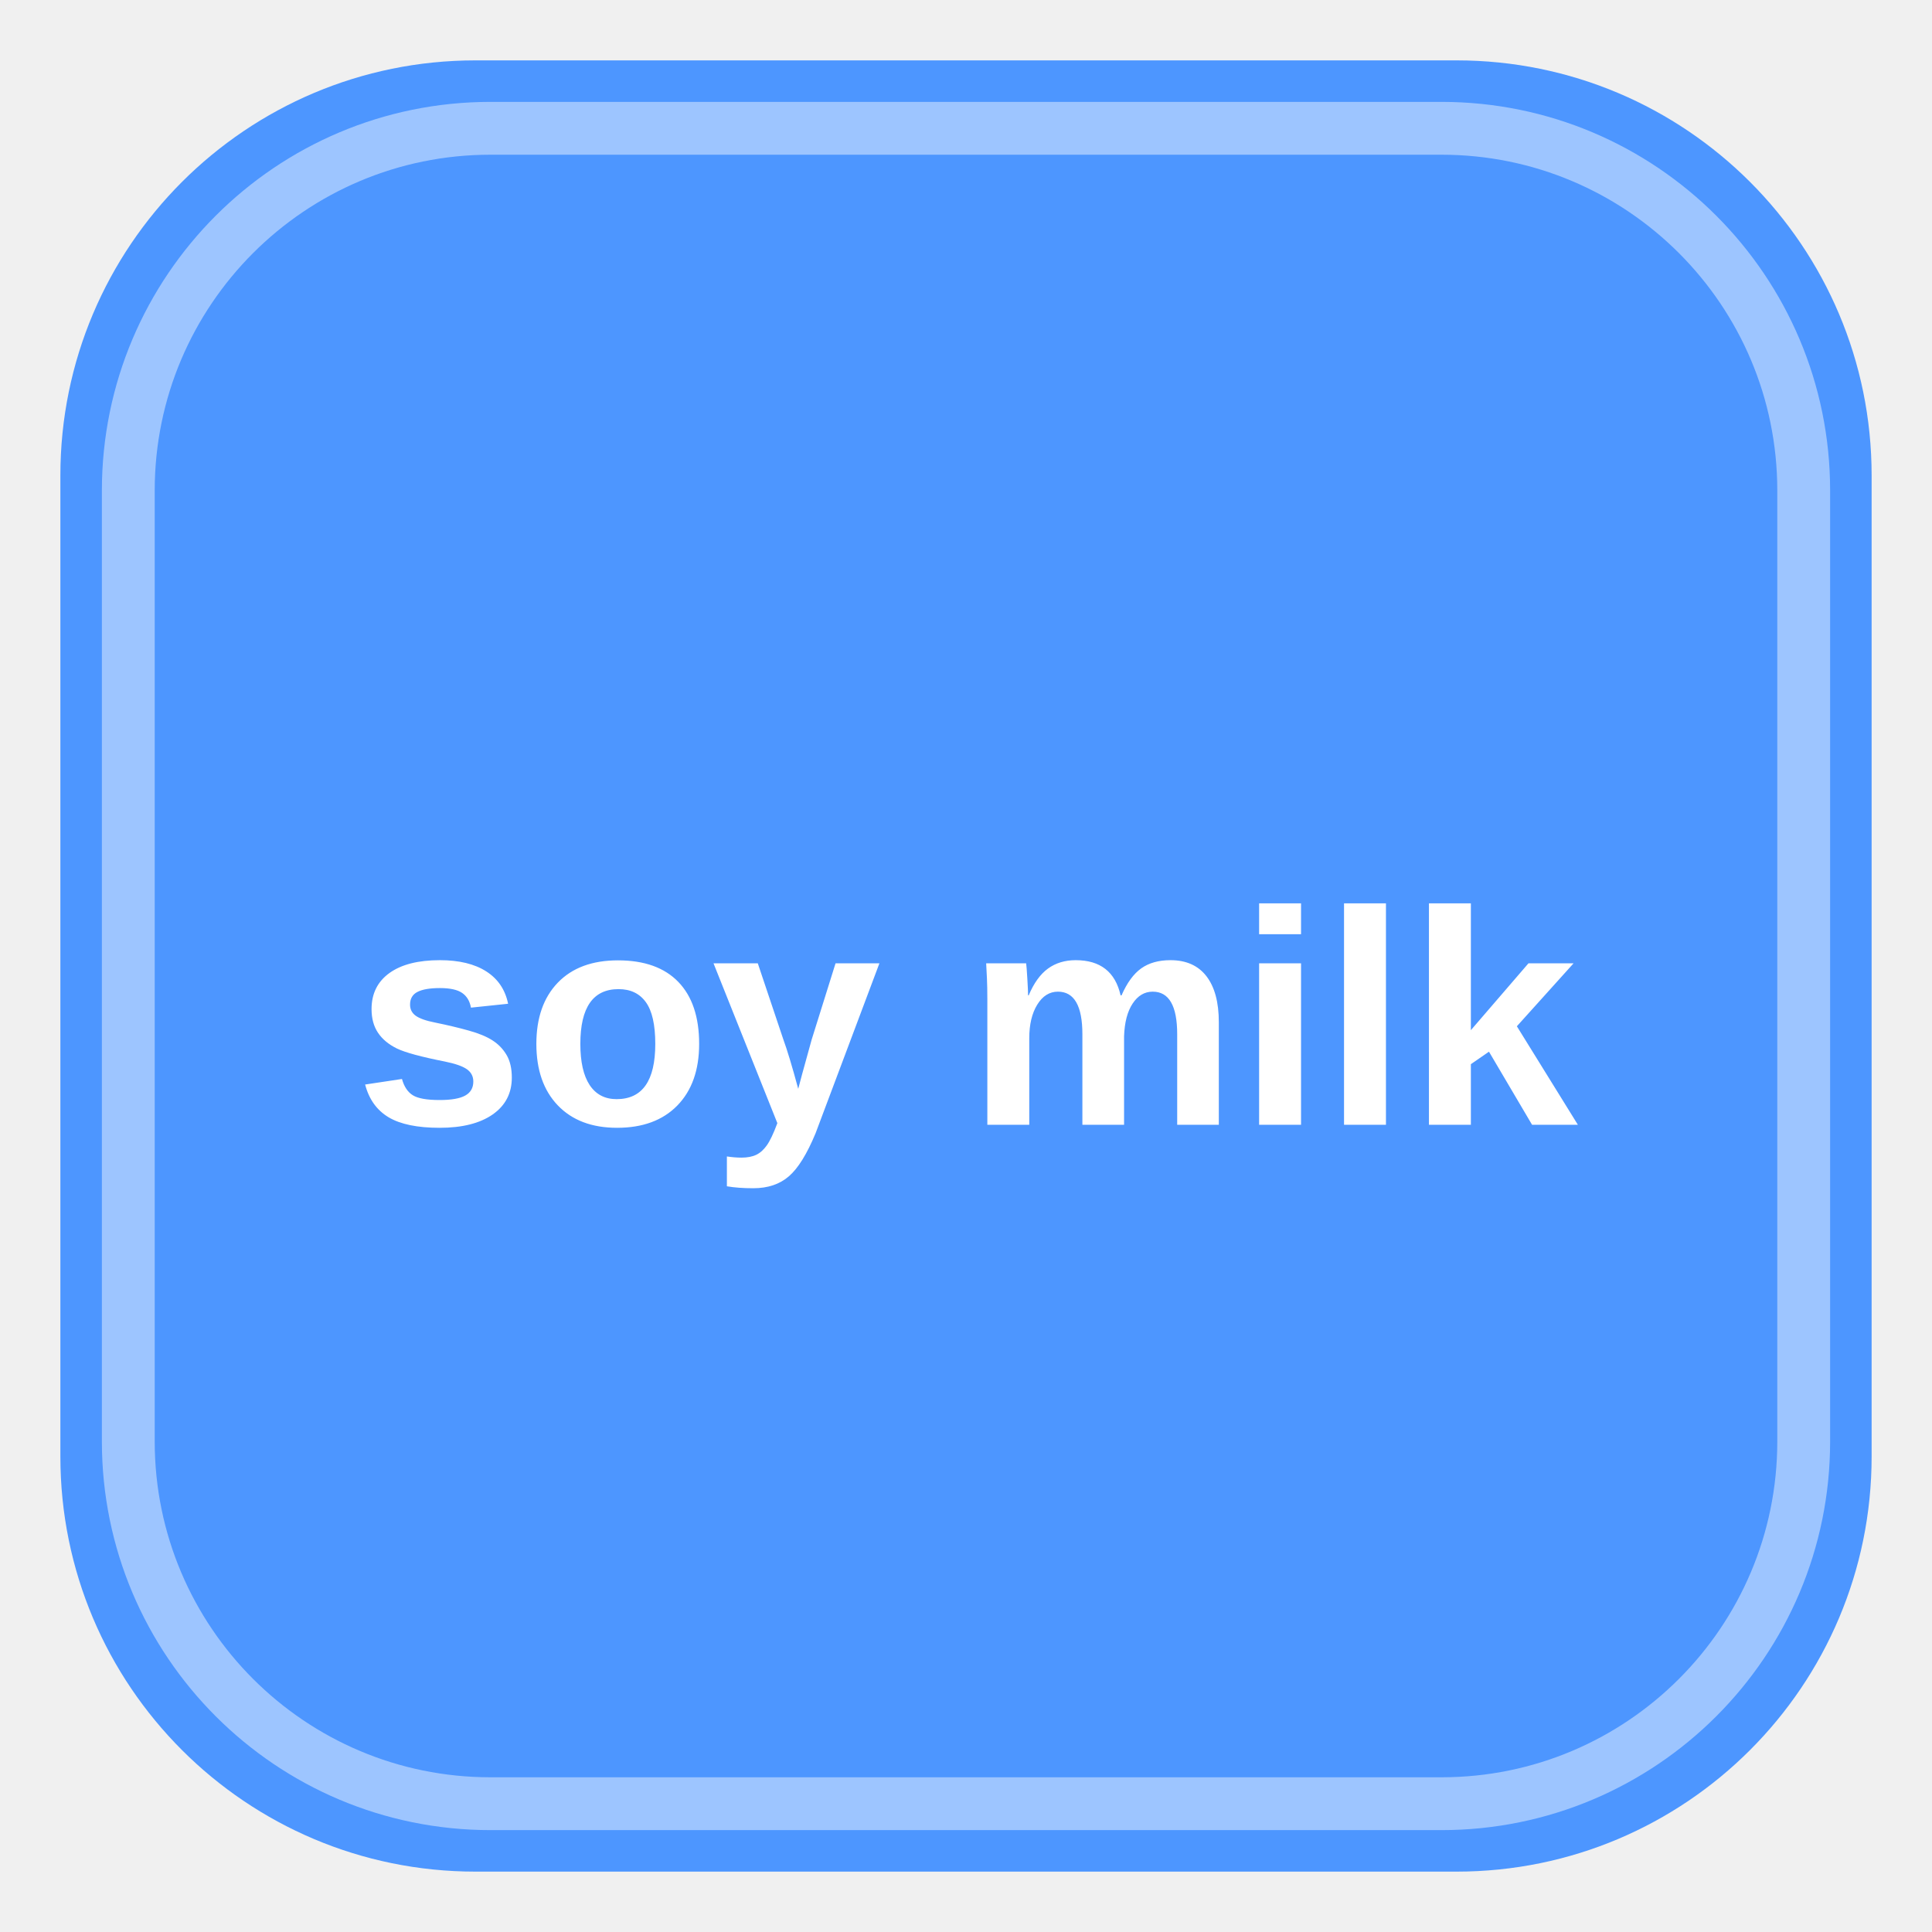
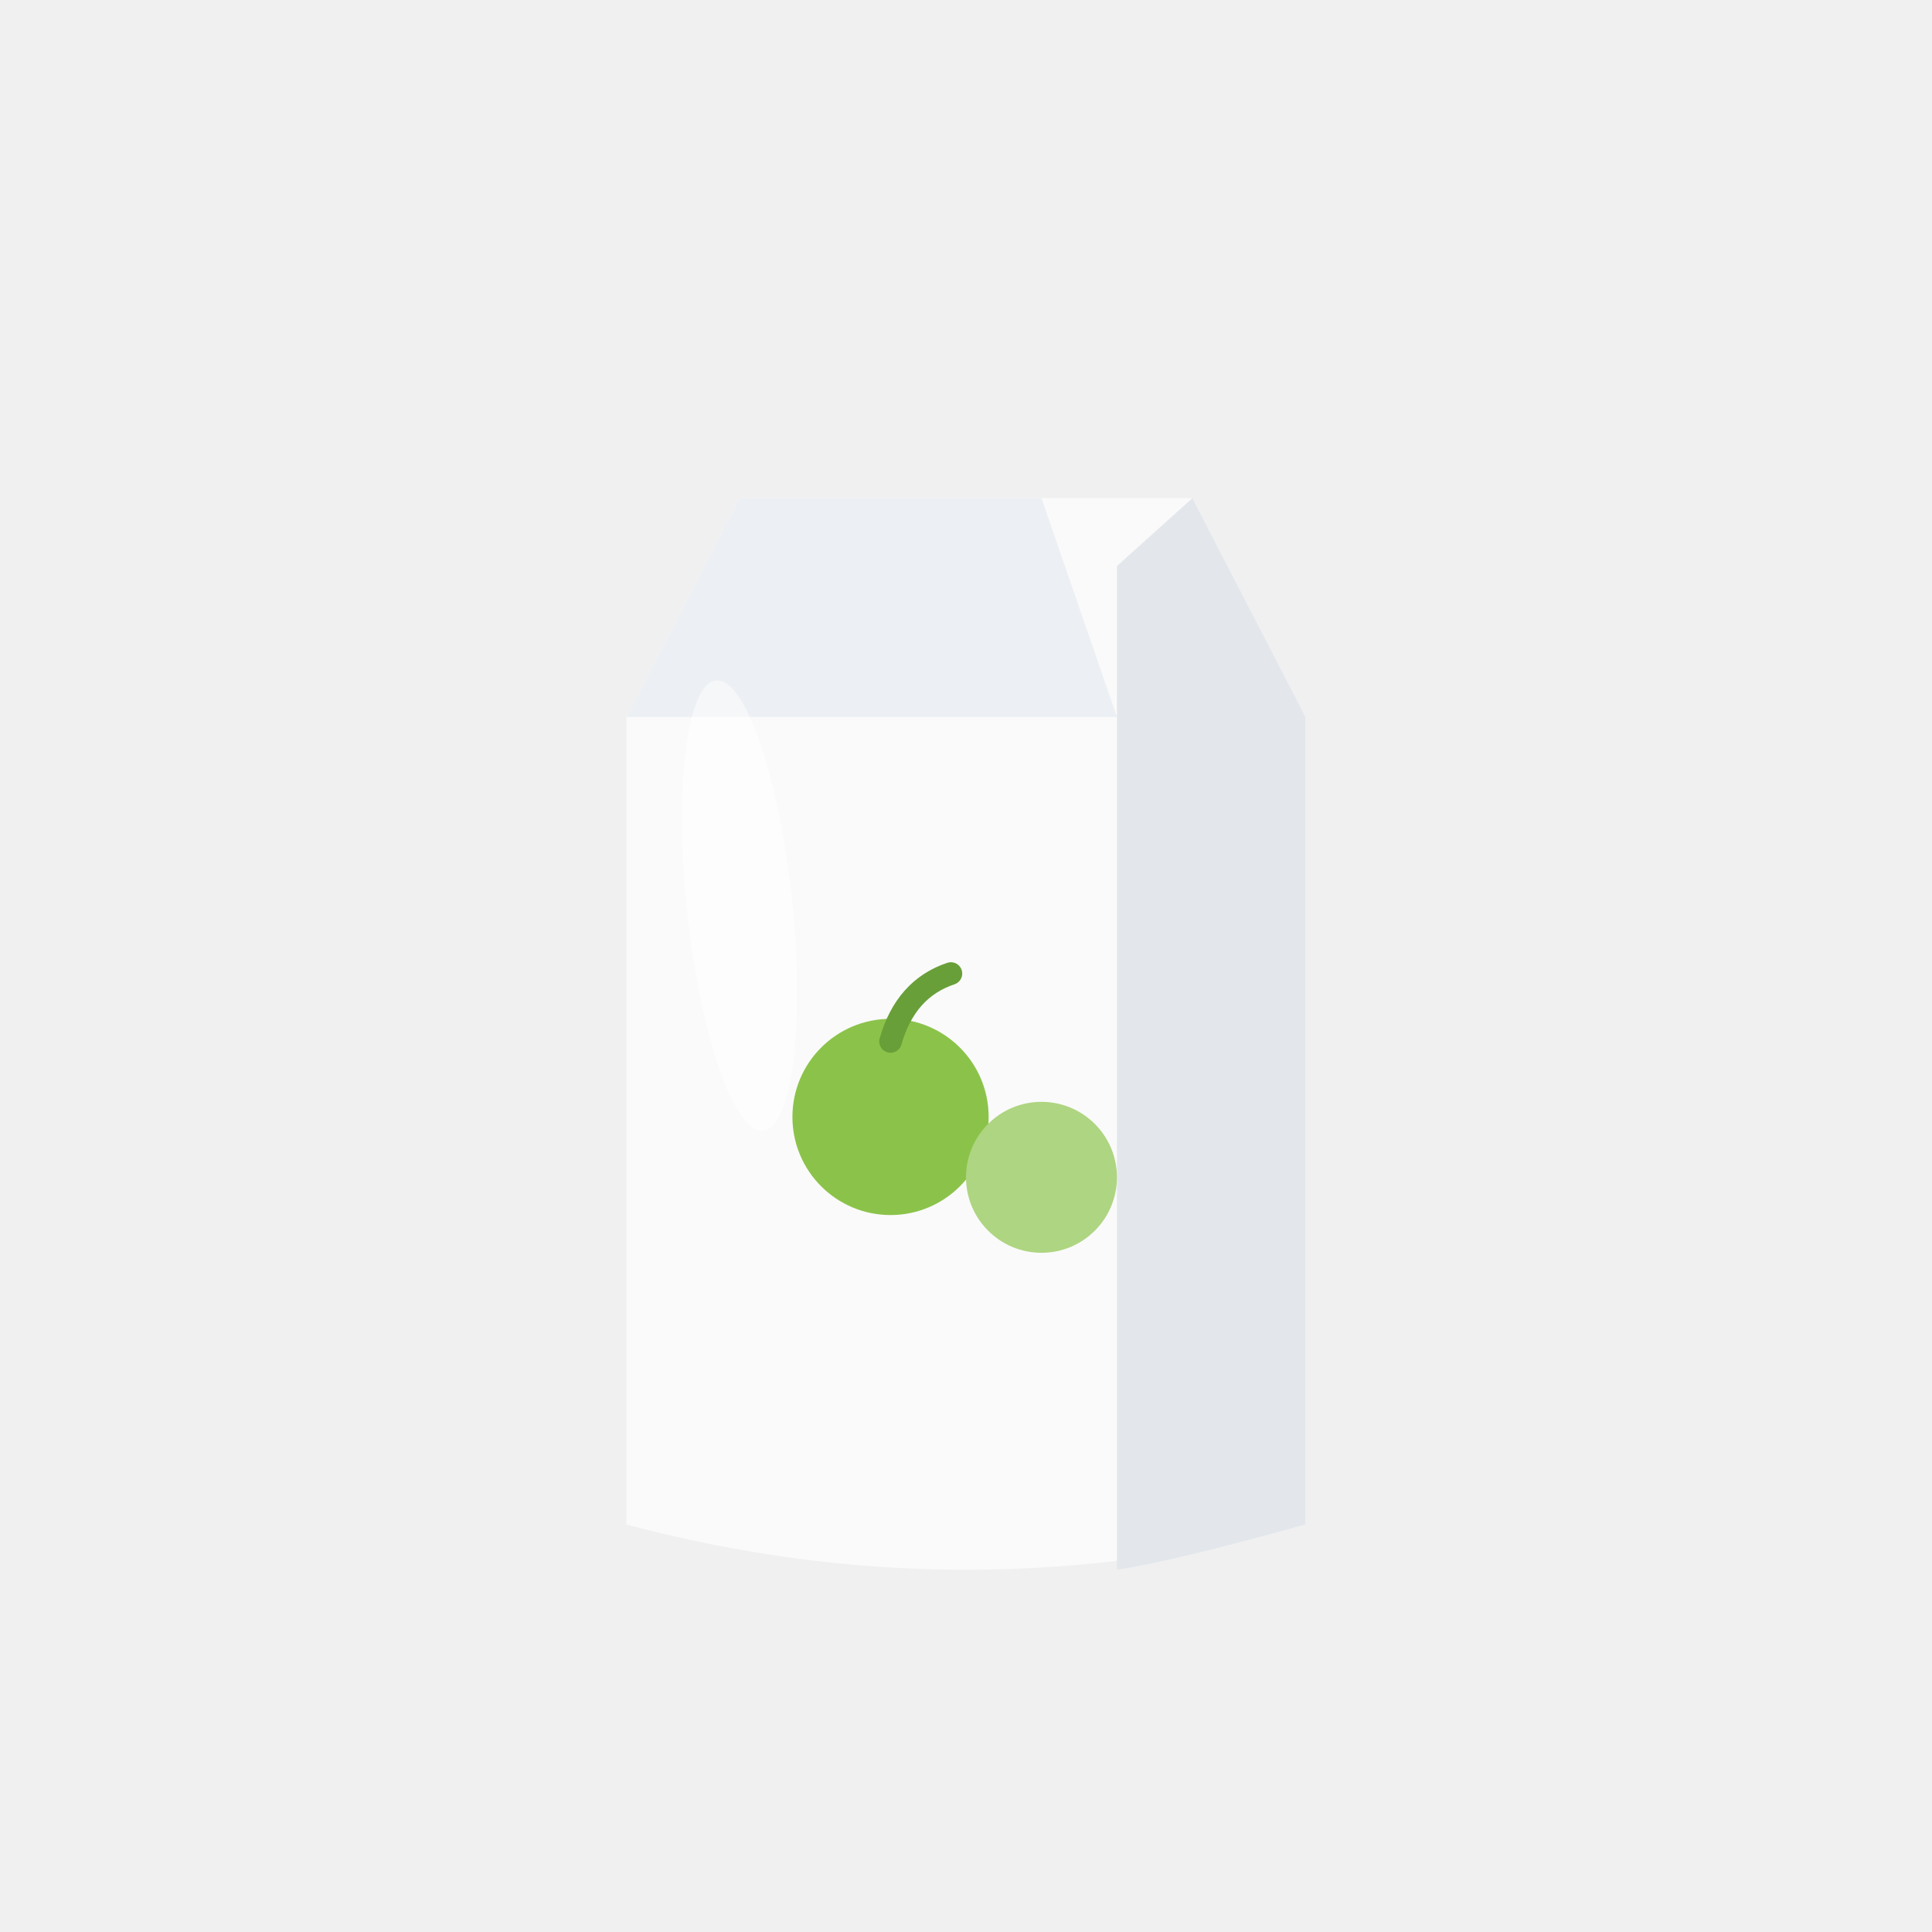
<svg xmlns="http://www.w3.org/2000/svg" width="512" height="512" viewBox="0 0 512 512">
-   <rect x="16" y="16" width="480" height="480" rx="110" fill="#4D96FF" />
-   <rect x="34" y="34" width="444" height="444" rx="96" fill="none" stroke="rgba(255,255,255,0.45)" stroke-width="14" />
-   <text x="256" y="270" font-family="Arial, Helvetica, sans-serif" font-weight="bold" font-size="81" fill="#FFFFFF" text-anchor="middle" dominant-baseline="central">soy milk</text>
+   <path d="M196 132 L316 132 L346 190 L346 404 Q256 428 166 404 L166 190 Z" fill="#FAFAFA" />
+   <path d="M316 132 L346 190 L346 404 Q310 414 296 416 L296 150 Z" fill="#E3E7EC" />
+   <path d="M196 132 L166 190 L296 190 L276 132 Z" fill="#ECEFF3" />
+   <circle cx="236" cy="296" r="26" fill="#8BC34A" />
+   <circle cx="276" cy="312" r="20" fill="#AED581" />
+   <path d="M236 276 Q240 262 252 258" stroke="#689F38" stroke-width="6" fill="none" stroke-linecap="round" stroke-linejoin="round" opacity="1" />
+   <ellipse cx="196" cy="240" rx="14" ry="60" fill="#FFFFFF" opacity="0.5" transform="rotate(-6 196 240)" />
</svg>
